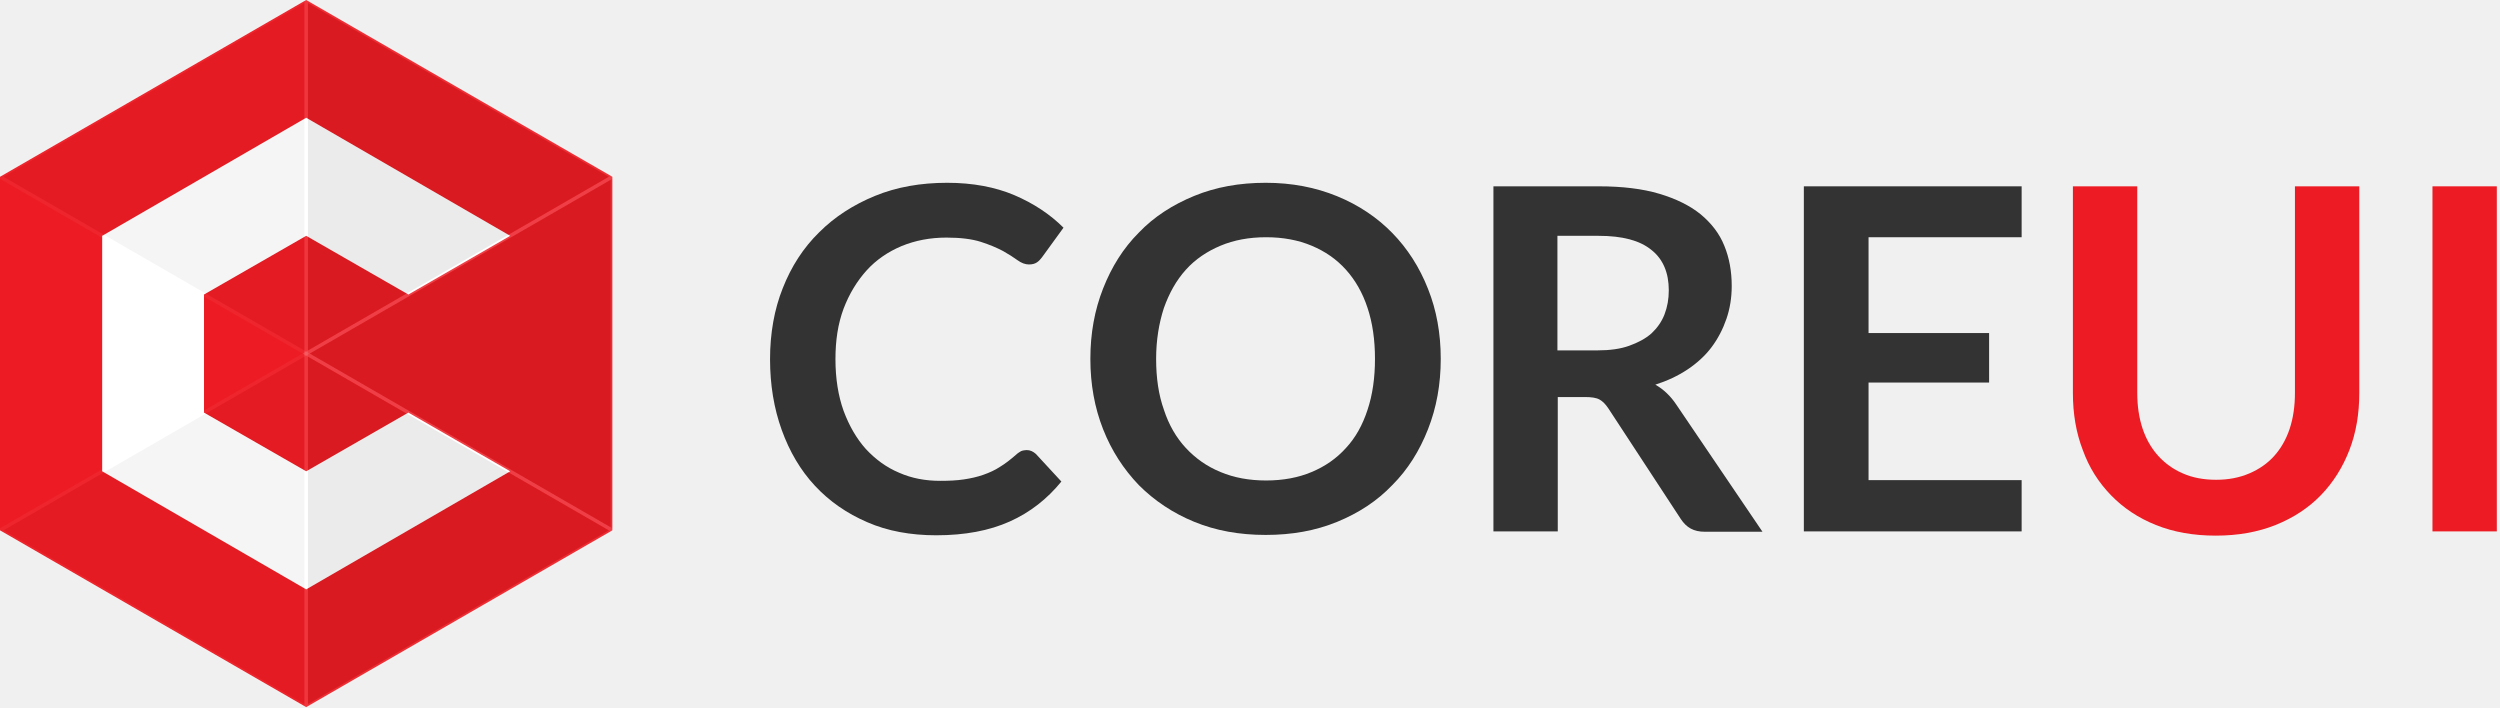
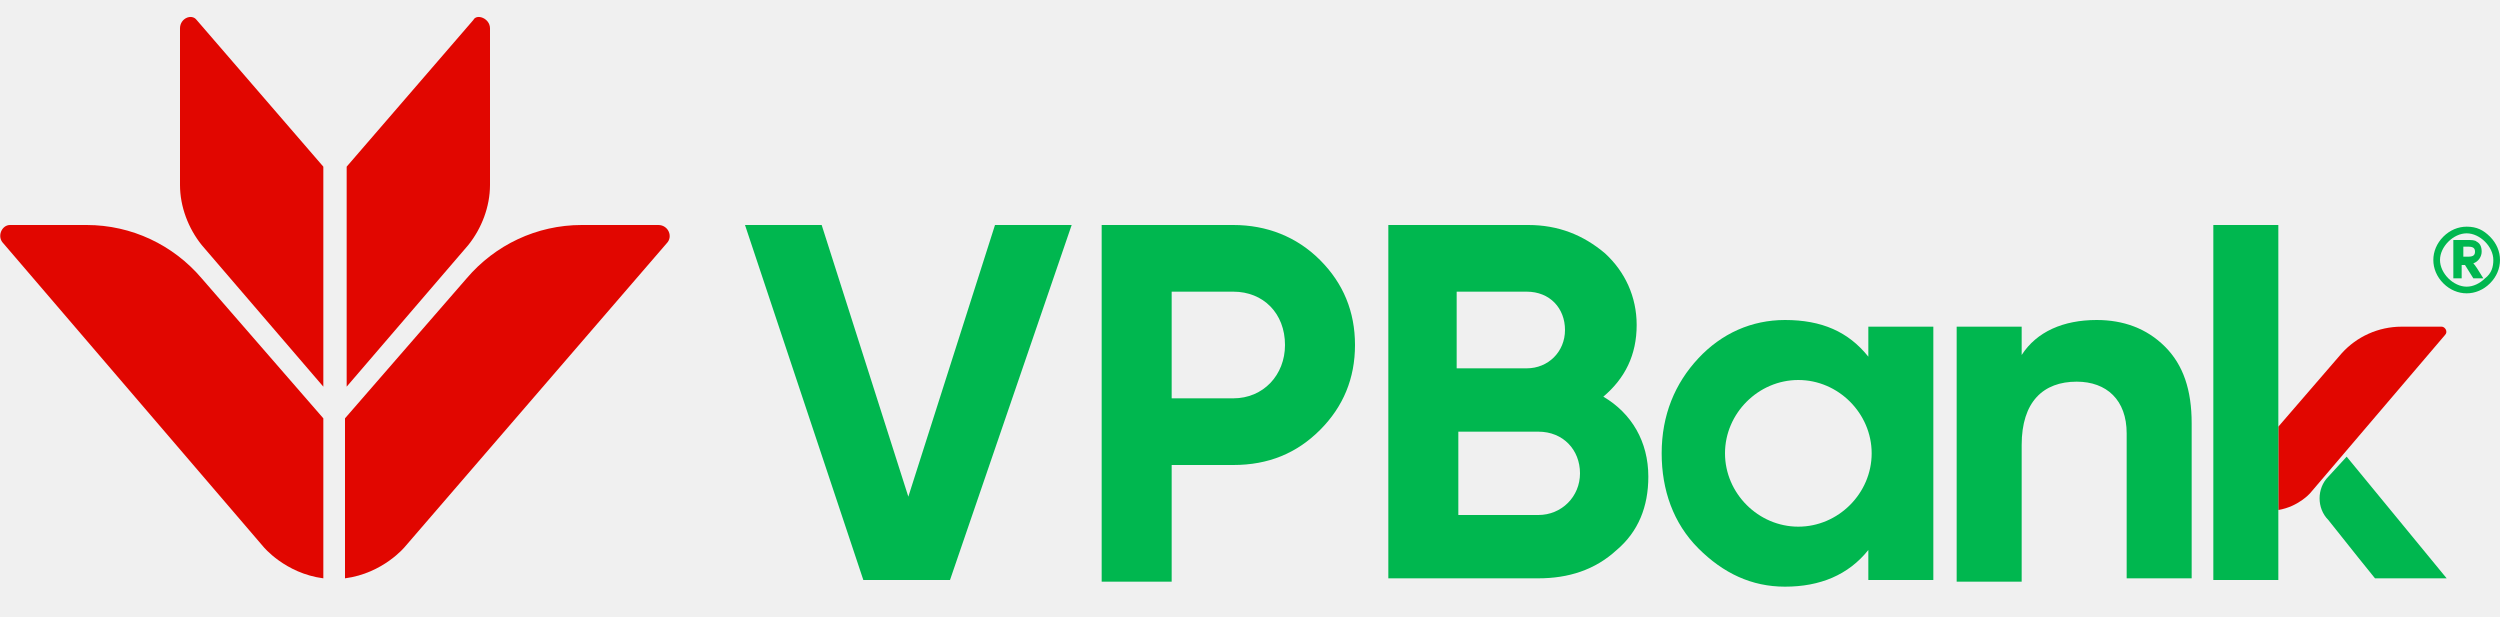
- <svg xmlns="http://www.w3.org/2000/svg" version="1.1" id="Warstwa_1" x="0px" y="0px" width="707.1px" height="200px" viewBox="0 0 707.1 200" enable-background="new 0 0 707.1 200" xml:space="preserve">
-   <polygon fill="#ED1C24" points="0,150 0,50 86.6,0 173.2,50 173.2,150 86.6,200 " />
-   <polygon fill="#FFFFFF" points="86.6,133.3 57.7,116.7 57.7,83.3 86.6,66.7 115.5,83.3 144.3,66.7 86.6,33.3 28.9,66.7 28.9,133.3   86.6,166.7 144.3,133.3 115.5,116.7 " />
-   <polygon opacity="0.04" stroke="#FFFFFF" stroke-miterlimit="10" enable-background="new    " points="0,50 86.6,100 86.6,0 " />
-   <polygon opacity="0.04" stroke="#FFFFFF" stroke-miterlimit="10" enable-background="new    " points="0,150 86.6,200 86.6,100 " />
-   <polygon opacity="0.08" stroke="#FFFFFF" stroke-miterlimit="10" enable-background="new    " points="86.6,100 173.2,150 173.2,50   " />
-   <polygon fill-opacity="0" points="86.6,100 0,50 0,150 " />
-   <polygon opacity="0.08" stroke="#FFFFFF" stroke-miterlimit="10" enable-background="new    " points="173.2,150 86.6,100 86.6,200   " />
-   <polygon opacity="0.08" stroke="#FFFFFF" stroke-miterlimit="10" enable-background="new    " points="173.2,50 86.6,0 86.6,100 " />
+ <svg xmlns="http://www.w3.org/2000/svg" version="1.1" id="Layer_1" x="0px" y="0px" viewBox="0 0 150 37" enable-background="new 0 0 150 37" xml:space="preserve">
  <g>
-     <path fill="#333333" d="M290.4,127.3c1,0,1.8,0.4,2.6,1.1l7.2,7.8c-4,4.9-8.8,8.7-14.6,11.3c-5.8,2.6-12.7,3.9-20.8,3.9   c-7.2,0-13.8-1.2-19.5-3.7c-5.8-2.5-10.7-5.9-14.8-10.3c-4.1-4.4-7.2-9.7-9.4-15.8c-2.2-6.1-3.3-12.8-3.3-20   c0-7.3,1.2-14.1,3.6-20.1c2.4-6.1,5.8-11.4,10.3-15.8c4.4-4.4,9.7-7.8,15.8-10.3s12.9-3.7,20.4-3.7c7.2,0,13.6,1.2,19,3.5   s10.1,5.4,13.9,9.2l-6.1,8.4c-0.4,0.5-0.8,1-1.4,1.4s-1.3,0.6-2.3,0.6s-2.1-0.4-3.2-1.2s-2.5-1.7-4.1-2.6c-1.7-0.9-3.8-1.8-6.3-2.6   c-2.5-0.8-5.8-1.2-9.7-1.2c-4.6,0-8.8,0.8-12.7,2.4c-3.8,1.6-7.2,3.9-9.9,6.9s-4.9,6.6-6.5,10.8c-1.6,4.3-2.3,9-2.3,14.3   c0,5.5,0.8,10.4,2.3,14.6c1.6,4.3,3.7,7.9,6.3,10.8c2.7,2.9,5.8,5.2,9.4,6.7c3.6,1.6,7.5,2.3,11.6,2.3c2.5,0,4.7-0.1,6.7-0.4   c2-0.3,3.8-0.7,5.5-1.3s3.3-1.3,4.8-2.3c1.5-0.9,3-2.1,4.5-3.4c0.4-0.4,0.9-0.7,1.4-1C289.3,127.4,289.9,127.3,290.4,127.3z" />
-     <path fill="#333333" d="M407.5,101.5c0,7.2-1.2,13.8-3.6,19.9s-5.7,11.4-10.1,15.8c-4.3,4.5-9.5,7.9-15.6,10.4s-12.8,3.7-20.2,3.7   c-7.4,0-14.1-1.2-20.2-3.7s-11.3-6-15.7-10.4c-4.3-4.5-7.7-9.7-10.1-15.8c-2.4-6.1-3.6-12.7-3.6-19.9c0-7.2,1.2-13.8,3.6-19.9   s5.7-11.4,10.1-15.8c4.3-4.5,9.6-7.9,15.7-10.4s12.8-3.7,20.2-3.7c7.4,0,14.1,1.3,20.2,3.8s11.3,6,15.6,10.4   c4.3,4.4,7.7,9.7,10.1,15.8C406.3,87.7,407.5,94.3,407.5,101.5z M388.9,101.5c0-5.4-0.7-10.2-2.1-14.4c-1.4-4.3-3.5-7.9-6.1-10.8   c-2.7-3-5.9-5.2-9.7-6.8c-3.8-1.6-8.1-2.4-12.9-2.4s-9.1,0.8-12.9,2.4s-7.1,3.8-9.8,6.8c-2.7,3-4.7,6.6-6.2,10.8   c-1.4,4.3-2.2,9.1-2.2,14.4c0,5.4,0.7,10.2,2.2,14.4c1.4,4.3,3.5,7.9,6.2,10.8s5.9,5.2,9.8,6.8c3.8,1.6,8.1,2.4,12.9,2.4   s9.1-0.8,12.9-2.4c3.8-1.6,7-3.8,9.7-6.8c2.7-2.9,4.7-6.5,6.1-10.8C388.2,111.7,388.9,106.9,388.9,101.5z" />
-     <path fill="#333333" d="M440.6,112.2v38.1h-18.2V52.7h29.8c6.7,0,12.4,0.7,17.1,2.1c4.7,1.4,8.6,3.3,11.7,5.8   c3,2.5,5.3,5.4,6.7,8.9c1.4,3.4,2.1,7.2,2.1,11.4c0,3.3-0.5,6.4-1.5,9.3s-2.4,5.6-4.2,8c-1.8,2.4-4.1,4.5-6.8,6.3   c-2.7,1.8-5.7,3.2-9.1,4.3c2.3,1.3,4.3,3.2,5.9,5.6l24.4,36h-16.3c-1.6,0-2.9-0.3-4-0.9c-1.1-0.6-2-1.5-2.8-2.7l-20.5-31.3   c-0.8-1.2-1.6-2-2.5-2.5s-2.3-0.7-4.1-0.7h-7.7V112.2z M440.6,99.1h11.3c3.4,0,6.4-0.4,8.9-1.3s4.6-2,6.3-3.5   c1.6-1.5,2.9-3.3,3.7-5.4c0.8-2.1,1.2-4.3,1.2-6.8c0-4.9-1.6-8.8-4.9-11.4c-3.3-2.7-8.2-4-15-4h-11.6v32.4H440.6z" />
-     <path fill="#333333" d="M571.8,52.7v14.4h-43.3v27.1h34.1v14h-34.1v27.6h43.3v14.5h-61.6V52.7H571.8z" />
-     <path fill="#ED1C24" d="M626.8,135.7c3.5,0,6.6-0.6,9.4-1.8c2.8-1.2,5.1-2.8,7-4.9c1.9-2.1,3.4-4.7,4.4-7.7s1.5-6.4,1.5-10.1V52.7   h18.2v58.5c0,5.8-0.9,11.2-2.8,16.1c-1.9,4.9-4.6,9.2-8.1,12.8c-3.5,3.6-7.8,6.4-12.8,8.4s-10.6,3-16.9,3s-11.9-1-16.9-3   s-9.2-4.8-12.7-8.4c-3.5-3.6-6.2-7.8-8-12.8c-1.9-4.9-2.8-10.3-2.8-16.1V52.7h18.2v58.4c0,3.7,0.5,7.1,1.5,10.1s2.5,5.6,4.4,7.7   s4.2,3.8,7,5C620.1,135.1,623.3,135.7,626.8,135.7z" />
-     <path fill="#ED1C24" d="M706.2,150.3H688V52.7h18.2V150.3z" />
+     <g>
+       <g>
+         <path fill="#E10600" d="M39.5,13.5h-4.6c-2.7,0-5.2,1.2-6.9,3.2l-7.3,8.4v9.6c2.3-0.3,3.6-1.9,3.6-1.9L40,14.6     C40.4,14.2,40.1,13.5,39.5,13.5z" />
+         <path fill="#E10600" d="M0.6,13.5h4.6c2.7,0,5.2,1.2,6.9,3.2l7.3,8.4v9.6c-2.3-0.3-3.6-1.9-3.6-1.9L0.2,14.6     C-0.2,14.2,0.1,13.5,0.6,13.5z" />
+         <path fill="#E10600" d="M29.4,1.7v9.4c0,1.3-0.5,2.6-1.3,3.6l-7.3,8.5V10l7.6-8.8C28.6,0.8,29.4,1.1,29.4,1.7z" />
+         <path fill="#E10600" d="M10.8,1.7v9.4c0,1.3,0.5,2.6,1.3,3.6l7.3,8.5V10l-7.6-8.8C11.5,0.8,10.8,1.1,10.8,1.7z" />
+       </g>
+     </g>
+     <g>
+       <path fill="#00B74F" d="M149.4,14.2c0.4,0.4,0.6,0.9,0.6,1.4c0,0.5-0.2,1-0.6,1.4c-0.4,0.4-0.9,0.6-1.4,0.6c-0.5,0-1-0.2-1.4-0.6    s-0.6-0.9-0.6-1.4c0-0.5,0.2-1,0.6-1.4c0.4-0.4,0.9-0.6,1.4-0.6C148.6,13.6,149,13.8,149.4,14.2 M149.6,15.6    c0-0.4-0.2-0.8-0.5-1.1c-0.3-0.3-0.7-0.5-1.1-0.5c-0.4,0-0.8,0.2-1.1,0.5c-0.3,0.3-0.5,0.7-0.5,1.1c0,0.4,0.2,0.8,0.5,1.1    c0.3,0.3,0.7,0.5,1.1,0.5c0.4,0,0.8-0.2,1.1-0.5C149.5,16.4,149.6,16,149.6,15.6 M147.2,16.7v-2.3h0.8c0.3,0,0.5,0,0.6,0.1    c0.2,0.1,0.3,0.3,0.3,0.6c0,0.3-0.2,0.6-0.5,0.7c0.1,0.1,0.3,0.4,0.6,0.9h-0.6l-0.5-0.8h-0.2v0.8H147.2z M147.8,14.9v0.5h0.3    c0.3,0,0.4-0.1,0.4-0.3c0-0.2-0.1-0.3-0.4-0.3H147.8z" />
+       <g>
+         <path fill="#E10600" d="M146.5,19.6h-2.4c-1.4,0-2.7,0.6-3.6,1.6l-3.8,4.4v5c1.2-0.2,1.9-1,1.9-1l8.1-9.5     C146.9,19.9,146.7,19.6,146.5,19.6z" />
+         <path fill="#00B74F" d="M140.8,27.4l-1.1,1.2c-0.7,0.7-0.7,1.9,0,2.6c1.1,1.4,2.8,3.5,2.8,3.5h4.3L140.8,27.4z" />
+         <path fill="#00B74F" d="M51.8,34.8l-7.1-21.3h4.6l5.2,16.3l5.2-16.3h4.6L57,34.8H51.8z" />
+         <path fill="#00B74F" d="M74,13.5c2,0,3.8,0.7,5.2,2.1c1.4,1.4,2.1,3.1,2.1,5.1s-0.7,3.7-2.1,5.1c-1.4,1.4-3.1,2.1-5.2,2.1h-3.7v7     h-4.2V13.5H74z M74,23.9c1.8,0,3.1-1.4,3.1-3.2c0-1.9-1.3-3.2-3.1-3.2h-3.7v6.4H74z" />
+         <path fill="#00B74F" d="M98.9,28.6c0,1.8-0.6,3.3-1.9,4.4c-1.3,1.2-2.9,1.7-4.7,1.7h-9V13.5h8.4c1.8,0,3.3,0.6,4.6,1.7     c1.2,1.1,1.9,2.6,1.9,4.3c0,1.8-0.7,3.2-2,4.3C97.9,24.8,98.9,26.5,98.9,28.6z M87.4,17.4v4.7h4.2c1.3,0,2.3-1,2.3-2.3     c0-1.3-0.9-2.3-2.3-2.3H87.4z M92.3,30.9c1.4,0,2.5-1.1,2.5-2.5c0-1.4-1-2.5-2.5-2.5h-4.8v5H92.3z" />
+         <path fill="#00B74F" d="M129.9,20.8c1.1,1.1,1.6,2.6,1.6,4.6v9.3h-3.9V26c0-2-1.2-3.1-3-3.1c-2,0-3.3,1.2-3.3,3.8v8.2h-3.9V19.6     h3.9v1.7c0.9-1.4,2.5-2.1,4.5-2.1C127.4,19.2,128.8,19.7,129.9,20.8z" />
+         <path fill="#00B74F" d="M136.7,26.3v8.5h-3.9V13.5h3.9V26.3" />
+         <path fill="#00B74F" d="M112.1,19.6v1.8c-1.2-1.5-2.8-2.2-5-2.2c-2,0-3.8,0.8-5.2,2.3c-1.4,1.5-2.2,3.4-2.2,5.7     c0,2.2,0.7,4.2,2.2,5.7c1.5,1.5,3.2,2.3,5.2,2.3c2.1,0,3.8-0.7,5-2.2v1.8h3.9V19.6H112.1z M107.9,31.6c-2.4,0-4.4-2-4.4-4.4     c0-2.4,2-4.4,4.4-4.4c2.4,0,4.4,2,4.4,4.4C112.3,29.6,110.3,31.6,107.9,31.6z" />
+       </g>
+     </g>
  </g>
</svg>
